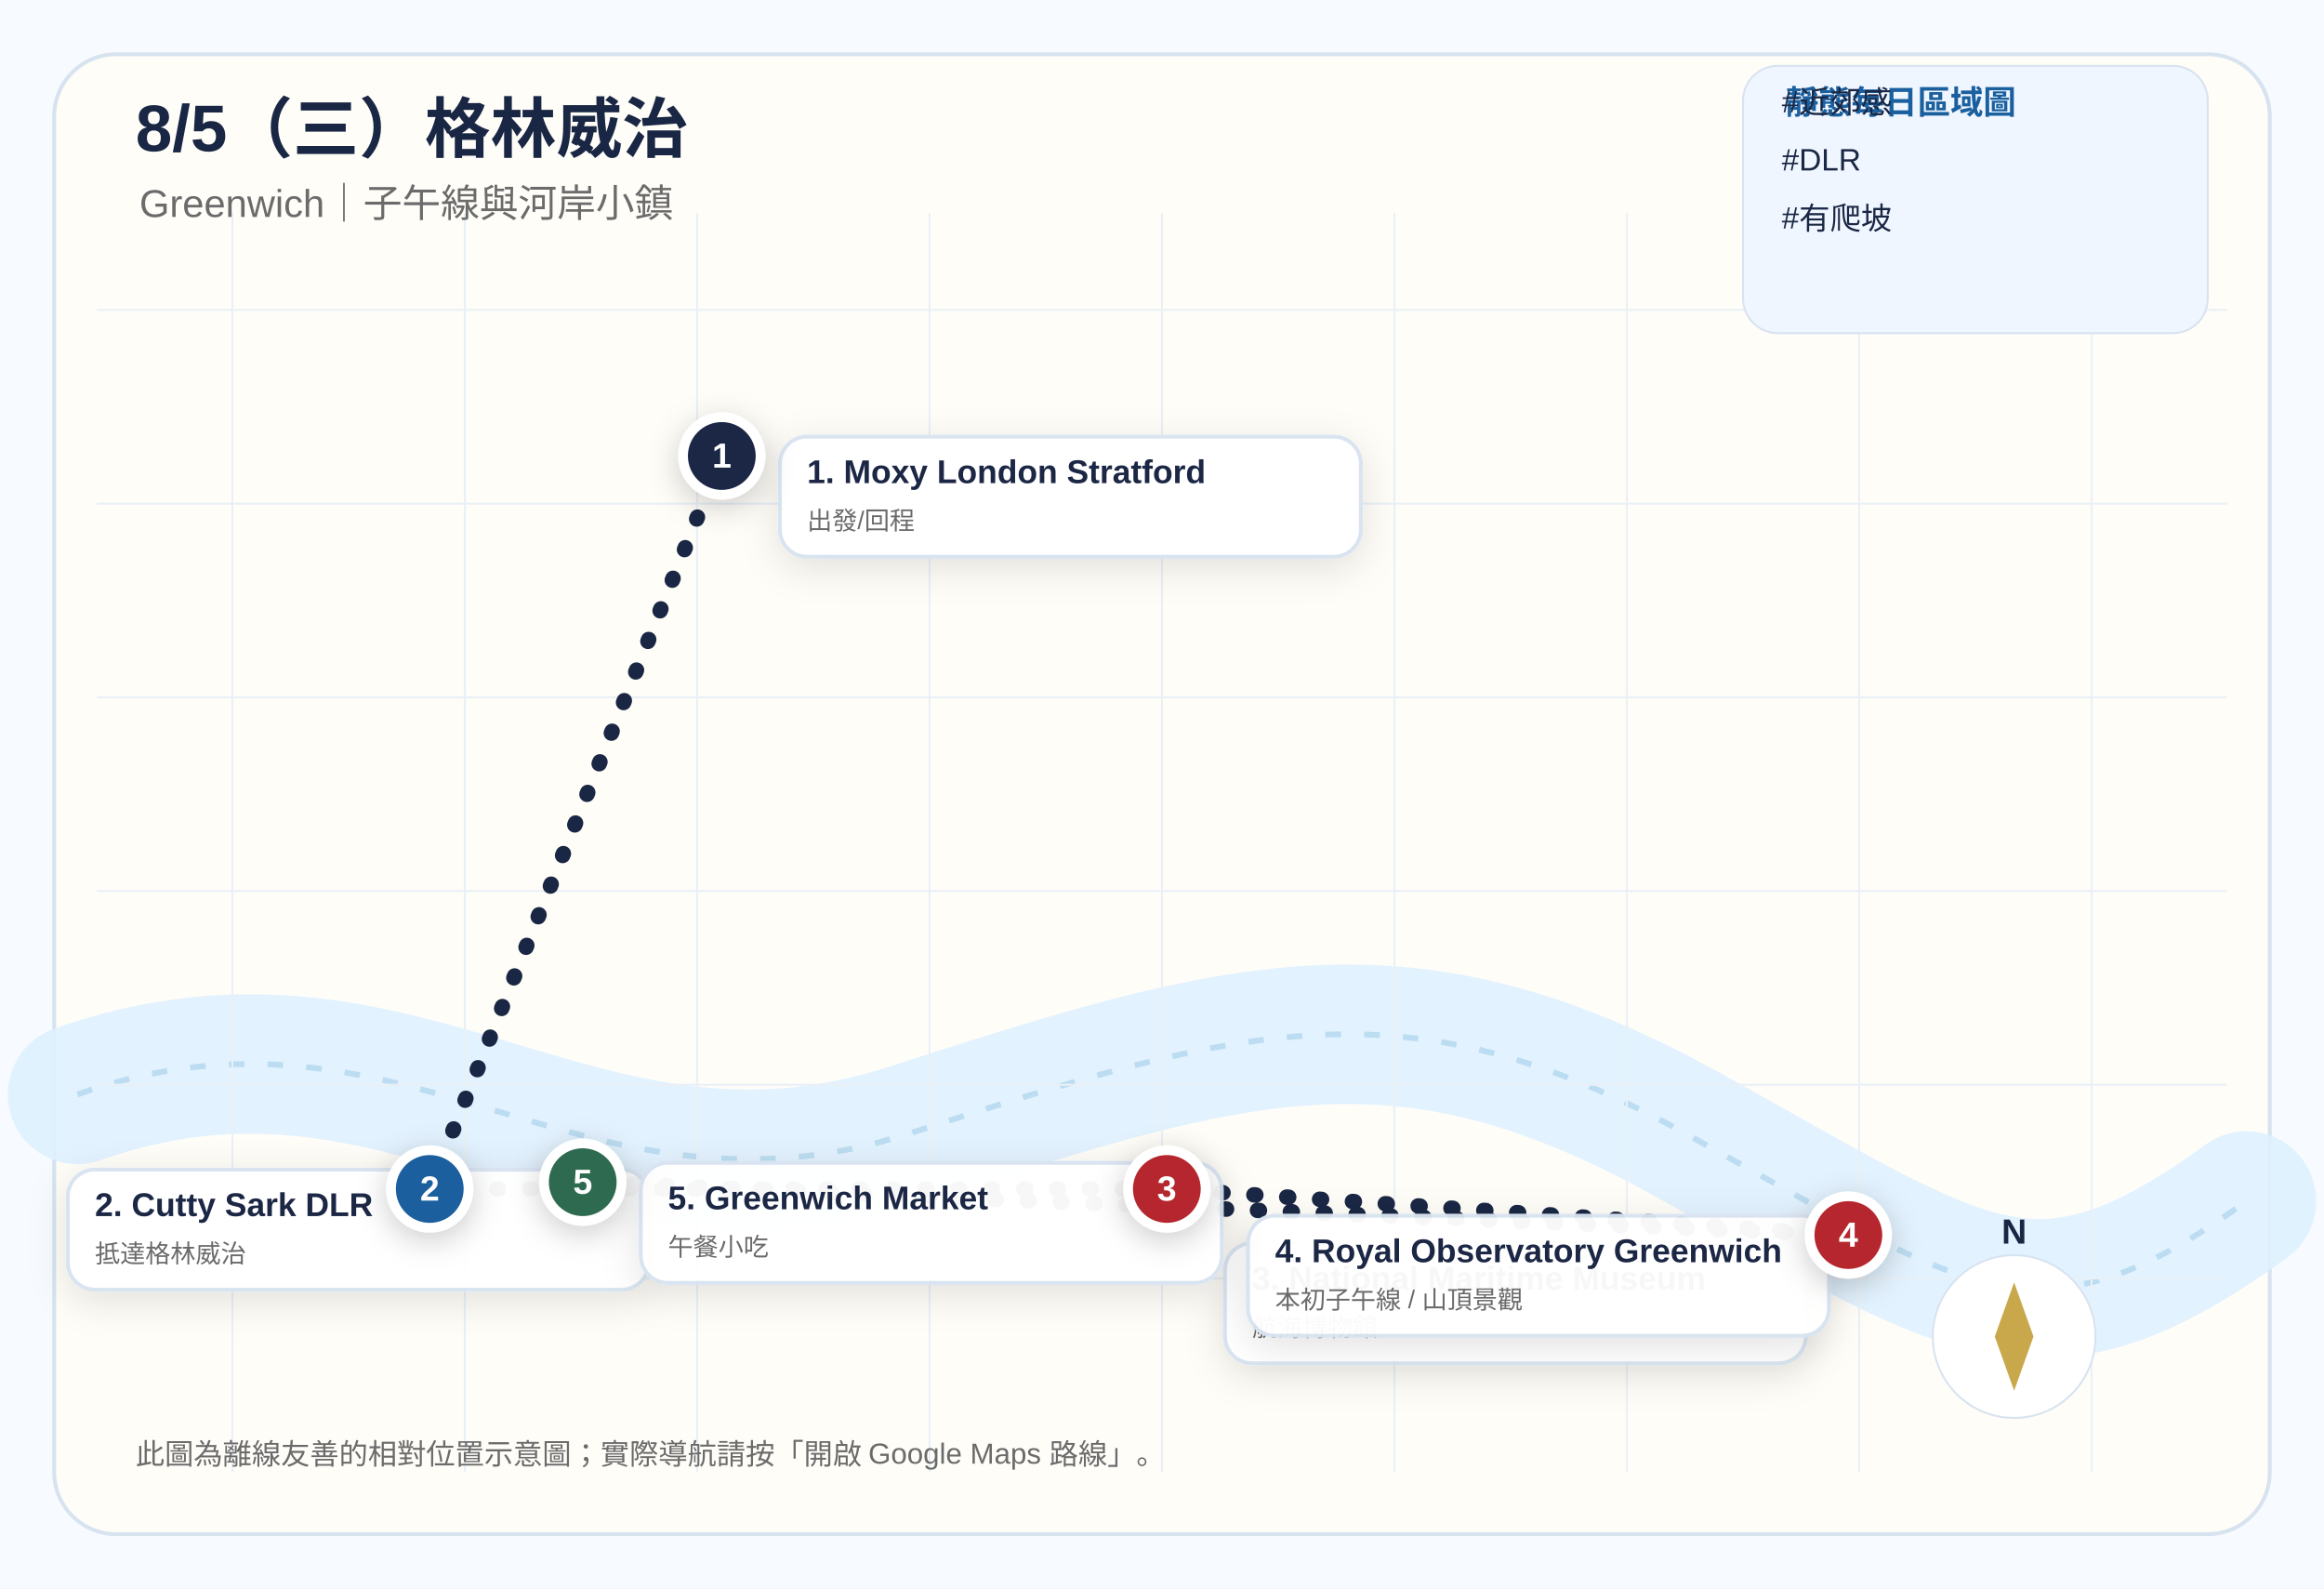
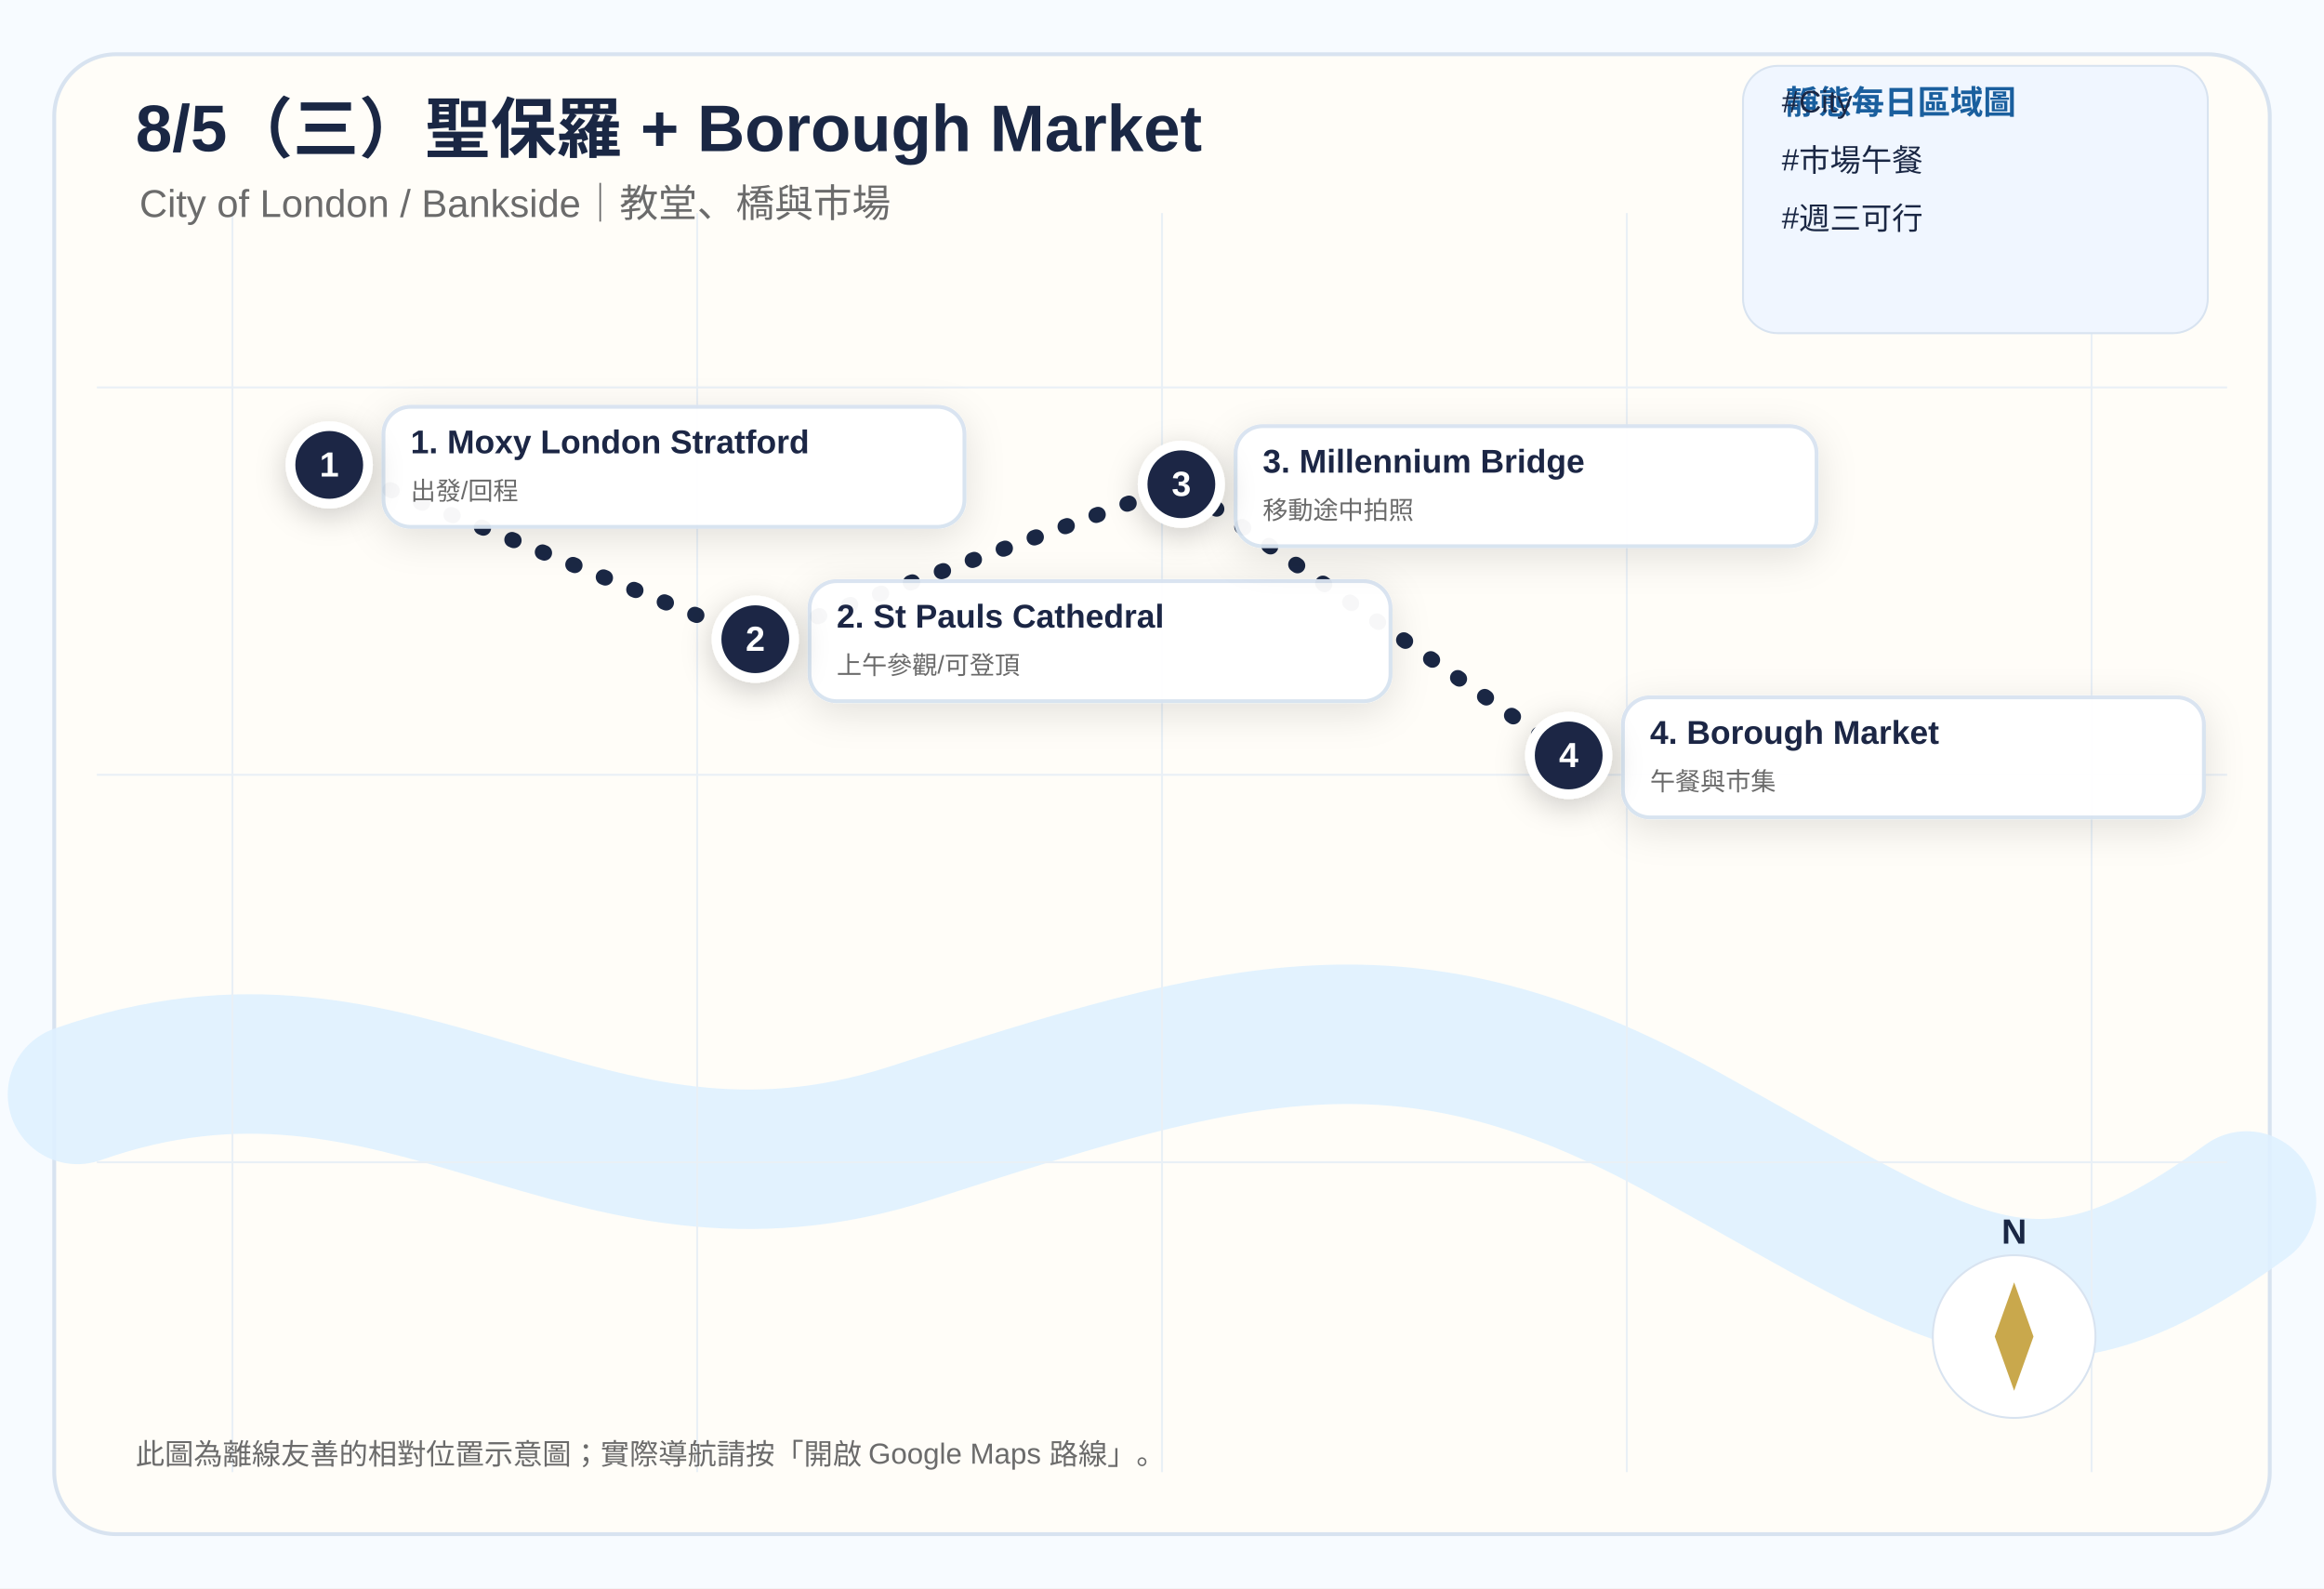
<svg xmlns="http://www.w3.org/2000/svg" width="1200" height="820" viewBox="0 0 1200 820">
-   <style>.title{font-family:'Noto Sans TC','Arial',sans-serif} text{font-family:'Noto Sans TC','Arial',sans-serif} .grid{stroke:#e9f0f6;stroke-width:1} .route{fill:none;stroke:#1a2744;stroke-width:8;stroke-linecap:round;stroke-linejoin:round;stroke-dasharray:1 16} .label{filter:drop-shadow(0 5px 10px rgba(0,0,0,.12))} .pin{filter:drop-shadow(0 4px 8px rgba(0,0,0,.2))}</style>
+   <style>.title{font-family:'Noto Sans TC','Arial',sans-serif} text{font-family:'Noto Sans TC','Arial',sans-serif}.grid{stroke:#e9f0f6;stroke-width:1}.route{fill:none;stroke:#1a2744;stroke-width:8;stroke-linecap:round;stroke-linejoin:round;stroke-dasharray:1 16}.label{filter:drop-shadow(0 5px 10px rgba(0,0,0,.12))}.pin{filter:drop-shadow(0 4px 8px rgba(0,0,0,.2))}</style>
  <rect width="100%" height="100%" fill="#f7fbff" />
  <rect x="28" y="28" width="1144" height="764" rx="32" fill="#fffdf8" stroke="#d8e3f0" stroke-width="2" />
  <path d="M40,565 C210,505 300,640 470,585 S725,505 870,585 1050,700 1160,620" fill="none" stroke="#dff1ff" stroke-width="72" stroke-linecap="round" opacity=".9" />
-   <path d="M40,565 C210,505 300,640 470,585 S725,505 870,585 1050,700 1160,620" fill="none" stroke="#b8daf0" stroke-width="3" stroke-dasharray="8 12" opacity=".9" />
  <line class="grid" x1="120" y1="110" x2="120" y2="760" />
-   <line class="grid" x1="240" y1="110" x2="240" y2="760" />
  <line class="grid" x1="360" y1="110" x2="360" y2="760" />
-   <line class="grid" x1="480" y1="110" x2="480" y2="760" />
  <line class="grid" x1="600" y1="110" x2="600" y2="760" />
-   <line class="grid" x1="720" y1="110" x2="720" y2="760" />
  <line class="grid" x1="840" y1="110" x2="840" y2="760" />
-   <line class="grid" x1="960" y1="110" x2="960" y2="760" />
  <line class="grid" x1="1080" y1="110" x2="1080" y2="760" />
-   <line class="grid" x1="50" y1="160" x2="1150" y2="160" />
-   <line class="grid" x1="50" y1="260" x2="1150" y2="260" />
-   <line class="grid" x1="50" y1="360" x2="1150" y2="360" />
-   <line class="grid" x1="50" y1="460" x2="1150" y2="460" />
-   <line class="grid" x1="50" y1="560" x2="1150" y2="560" />
-   <line class="grid" x1="50" y1="660" x2="1150" y2="660" />
-   <text x="70" y="78" font-size="34" font-weight="900" fill="#1a2744" class="title">8/5（三）格林威治</text>
-   <text x="72" y="112" font-size="20" fill="#6b6b6b">Greenwich｜子午線與河岸小鎮</text>
+   <line class="grid" x1="50" y1="200" x2="1150" y2="200" />
+   <line class="grid" x1="50" y1="400" x2="1150" y2="400" />
+   <line class="grid" x1="50" y1="600" x2="1150" y2="600" />
+   <text x="70" y="78" font-size="34" font-weight="900" fill="#1a2744" class="title">8/5（三）聖保羅 + Borough Market</text>
+   <text x="72" y="112" font-size="20" fill="#6b6b6b">City of London / Bankside｜教堂、橋與市場</text>
  <rect x="900" y="34" width="240" height="138" rx="18" fill="#f0f6ff" stroke="#d8e3f0" />
  <text x="922" y="44" font-size="17" font-weight="800" fill="#1a5f9e" dominant-baseline="hanging">靜態每日區域圖</text>
-   <text x="920" y="58" font-size="16" fill="#1a2744">#近郊感</text>
-   <text x="920" y="88" font-size="16" fill="#1a2744">#DLR</text>
-   <text x="920" y="118" font-size="16" fill="#1a2744">#有爬坡</text>
-   <path d="M372.7,235.4 L221.9,613.8 L602.5,613.8 L954.4,637.6 L300.9,610.3" class="route" />
+   <text x="920" y="58" font-size="16" fill="#1a2744">#City</text>
+   <text x="920" y="88" font-size="16" fill="#1a2744">#市場午餐</text>
+   <text x="920" y="118" font-size="16" fill="#1a2744">#週三可行</text>
+   <polyline points="170,240 390,330 610,250 810,390" class="route" />
  <g class="label">
-     <rect x="402.7" y="225.4" width="300" height="62" rx="14" fill="white" stroke="#d8e3f0" stroke-width="2" opacity="0.96" />
-     <text x="416.7" y="249.4" font-size="17" font-weight="800" fill="#1a2744">1. Moxy London Stratford</text>
-     <text x="416.7" y="273.4" font-size="13" fill="#6b6b6b">出發/回程</text>
+     <rect x="198" y="210" width="300" height="62" rx="14" fill="white" stroke="#d8e3f0" stroke-width="2" opacity="0.96" />
+     <text x="212" y="234" font-size="17" font-weight="800" fill="#1a2744">1. Moxy London Stratford</text>
+     <text x="212" y="258" font-size="13" fill="#6b6b6b">出發/回程</text>
+   </g>
+   <g class="pin">
+     <circle cx="170" cy="240" r="20" fill="#1a2744" stroke="white" stroke-width="5" />
+     <text x="170" y="246" text-anchor="middle" font-size="18" font-weight="800" fill="white">1</text>
  </g>
  <g class="label">
-     <rect x="35.0" y="603.8" width="300" height="62" rx="14" fill="white" stroke="#d8e3f0" stroke-width="2" opacity="0.96" />
-     <text x="49.0" y="627.8" font-size="17" font-weight="800" fill="#1a2744">2. Cutty Sark DLR</text>
-     <text x="49.0" y="651.8" font-size="13" fill="#6b6b6b">抵達格林威治</text>
+     <rect x="418" y="300" width="300" height="62" rx="14" fill="white" stroke="#d8e3f0" stroke-width="2" opacity="0.96" />
+     <text x="432" y="324" font-size="17" font-weight="800" fill="#1a2744">2. St Pauls Cathedral</text>
+     <text x="432" y="348" font-size="13" fill="#6b6b6b">上午參觀/可登頂</text>
+   </g>
+   <g class="pin">
+     <circle cx="390" cy="330" r="20" fill="#1a2744" stroke="white" stroke-width="5" />
+     <text x="390" y="336" text-anchor="middle" font-size="18" font-weight="800" fill="white">2</text>
  </g>
  <g class="label">
-     <rect x="632.5" y="641.8" width="300" height="62" rx="14" fill="white" stroke="#d8e3f0" stroke-width="2" opacity="0.96" />
-     <text x="646.5" y="665.8" font-size="17" font-weight="800" fill="#1a2744">3. National Maritime Museum</text>
-     <text x="646.5" y="689.8" font-size="13" fill="#6b6b6b">航海博物館</text>
+     <rect x="638" y="220" width="300" height="62" rx="14" fill="white" stroke="#d8e3f0" stroke-width="2" opacity="0.96" />
+     <text x="652" y="244" font-size="17" font-weight="800" fill="#1a2744">3. Millennium Bridge</text>
+     <text x="652" y="268" font-size="13" fill="#6b6b6b">移動途中拍照</text>
+   </g>
+   <g class="pin">
+     <circle cx="610" cy="250" r="20" fill="#1a2744" stroke="white" stroke-width="5" />
+     <text x="610" y="256" text-anchor="middle" font-size="18" font-weight="800" fill="white">3</text>
  </g>
  <g class="label">
-     <rect x="644.4" y="627.6" width="300" height="62" rx="14" fill="white" stroke="#d8e3f0" stroke-width="2" opacity="0.96" />
-     <text x="658.4" y="651.6" font-size="17" font-weight="800" fill="#1a2744">4. Royal Observatory Greenwich</text>
-     <text x="658.4" y="675.6" font-size="13" fill="#6b6b6b">本初子午線 / 山頂景觀</text>
-   </g>
-   <g class="label">
-     <rect x="330.9" y="600.3" width="300" height="62" rx="14" fill="white" stroke="#d8e3f0" stroke-width="2" opacity="0.96" />
-     <text x="344.9" y="624.3" font-size="17" font-weight="800" fill="#1a2744">5. Greenwich Market</text>
-     <text x="344.9" y="648.3" font-size="13" fill="#6b6b6b">午餐小吃</text>
+     <rect x="838" y="360" width="300" height="62" rx="14" fill="white" stroke="#d8e3f0" stroke-width="2" opacity="0.96" />
+     <text x="852" y="384" font-size="17" font-weight="800" fill="#1a2744">4. Borough Market</text>
+     <text x="852" y="408" font-size="13" fill="#6b6b6b">午餐與市集</text>
  </g>
  <g class="pin">
-     <circle cx="372.7" cy="235.4" r="20" fill="#1a2744" stroke="white" stroke-width="5" />
-     <text x="372.7" y="241.4" text-anchor="middle" font-size="18" font-weight="800" fill="white">1</text>
-   </g>
-   <g class="pin">
-     <circle cx="221.9" cy="613.8" r="20" fill="#1a5f9e" stroke="white" stroke-width="5" />
-     <text x="221.9" y="619.8" text-anchor="middle" font-size="18" font-weight="800" fill="white">2</text>
-   </g>
-   <g class="pin">
-     <circle cx="602.5" cy="613.8" r="20" fill="#b5282d" stroke="white" stroke-width="5" />
-     <text x="602.5" y="619.8" text-anchor="middle" font-size="18" font-weight="800" fill="white">3</text>
-   </g>
-   <g class="pin">
-     <circle cx="954.4" cy="637.6" r="20" fill="#b5282d" stroke="white" stroke-width="5" />
-     <text x="954.4" y="643.6" text-anchor="middle" font-size="18" font-weight="800" fill="white">4</text>
-   </g>
-   <g class="pin">
-     <circle cx="300.9" cy="610.3" r="20" fill="#2d6a4f" stroke="white" stroke-width="5" />
-     <text x="300.9" y="616.3" text-anchor="middle" font-size="18" font-weight="800" fill="white">5</text>
+     <circle cx="810" cy="390" r="20" fill="#1a2744" stroke="white" stroke-width="5" />
+     <text x="810" y="396" text-anchor="middle" font-size="18" font-weight="800" fill="white">4</text>
  </g>
  <g transform="translate(1040 690)">
    <circle cx="0" cy="0" r="42" fill="white" stroke="#d8e3f0" />
    <path d="M0,-28 L10,0 L0,28 L-10,0 Z" fill="#c9a84c" />
    <text x="0" y="-48" text-anchor="middle" font-size="18" font-weight="900" fill="#1a2744">N</text>
  </g>
  <text x="70" y="756" font-size="15" fill="#6b6b6b">此圖為離線友善的相對位置示意圖；實際導航請按「開啟 Google Maps 路線」。</text>
</svg>
